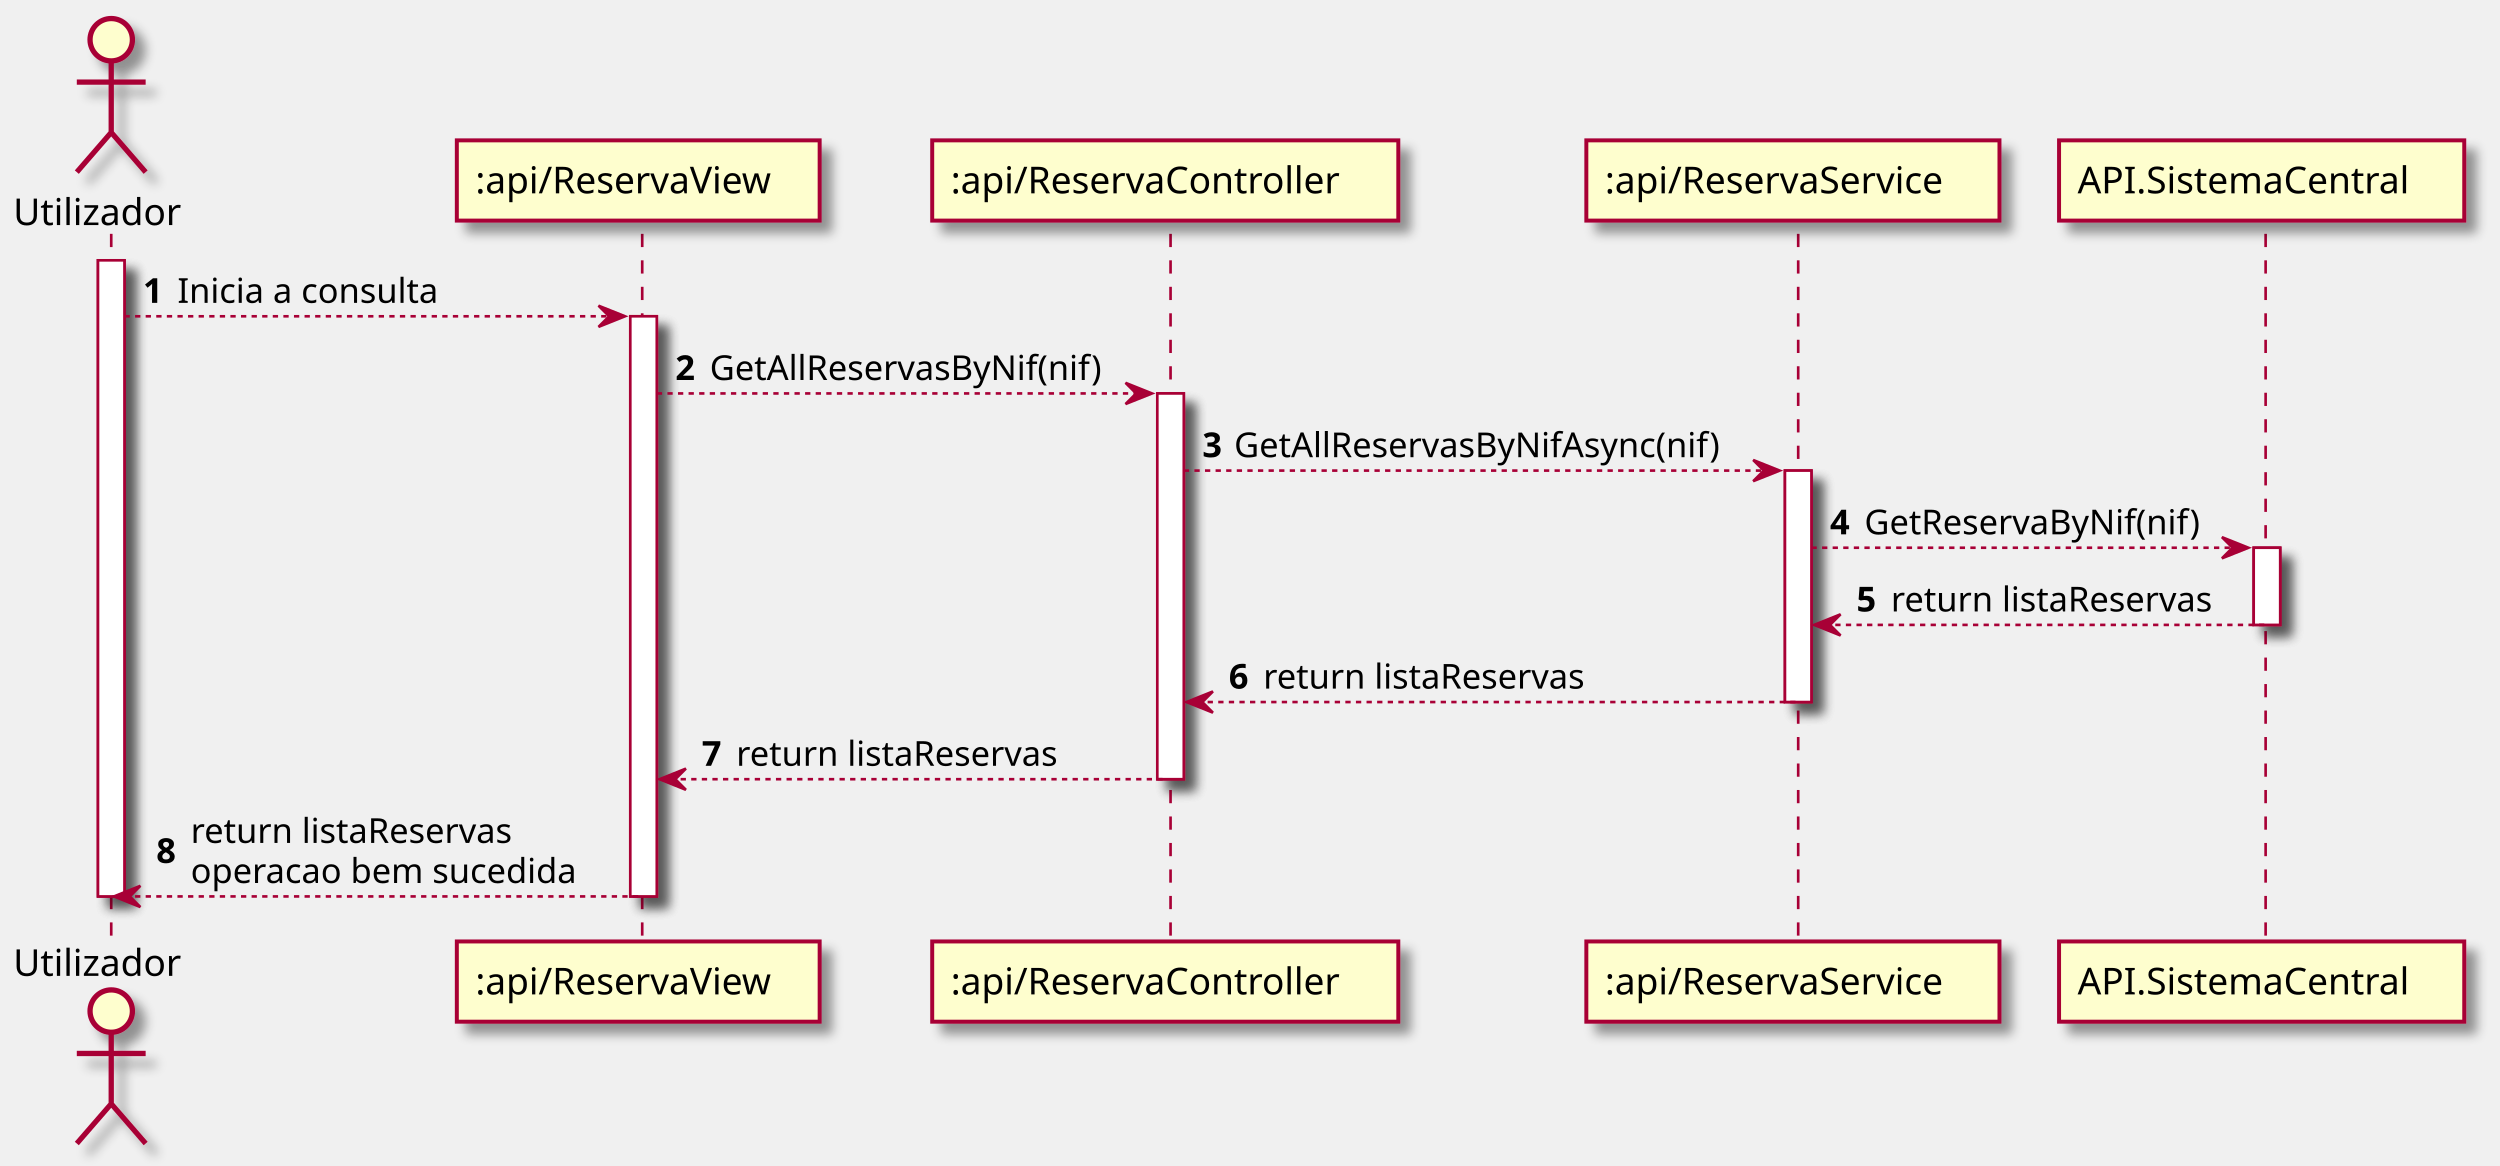
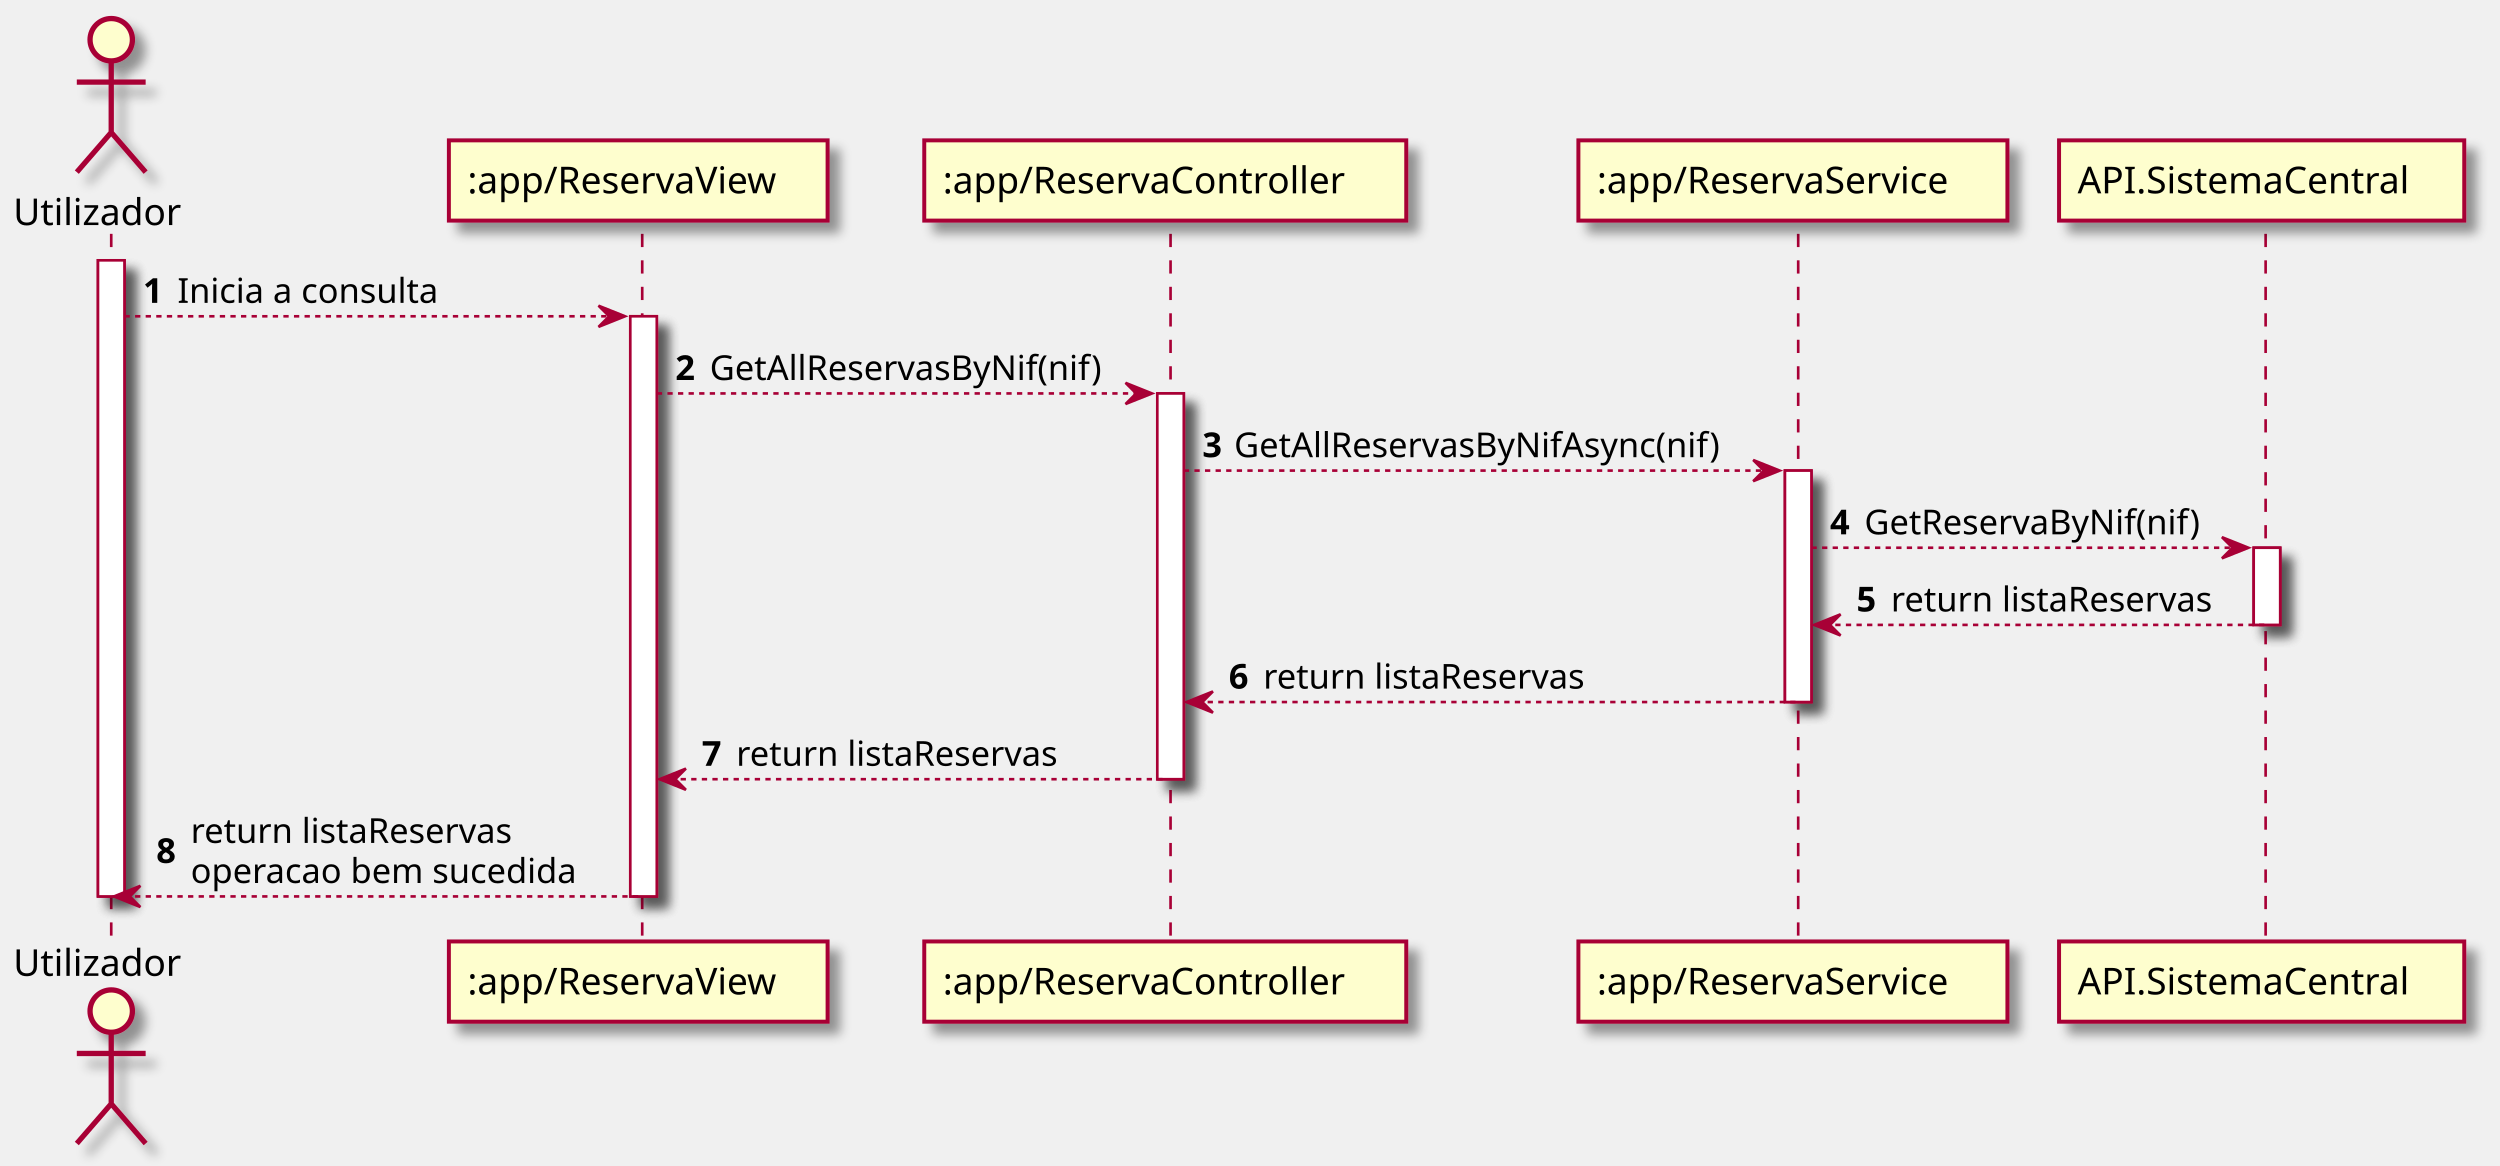
<svg xmlns="http://www.w3.org/2000/svg" contentScriptType="application/ecmascript" contentStyleType="text/css" height="440px" preserveAspectRatio="none" style="width:944px;height:440px;" version="1.1" viewBox="0 0 944 440" width="944px" zoomAndPan="magnify">
  <defs>
-     <filter height="300%" id="fbpby2eerzpi1" width="300%" x="-1" y="-1">
+     <filter height="300%" id="fvaxz1296gu4" width="300%" x="-1" y="-1">
      <feGaussianBlur result="blurOut" stdDeviation="2.0" />
      <feColorMatrix in="blurOut" result="blurOut2" type="matrix" values="0 0 0 0 0 0 0 0 0 0 0 0 0 0 0 0 0 0 .4 0" />
      <feOffset dx="4.0" dy="4.0" in="blurOut2" result="blurOut3" />
      <feBlend in="SourceGraphic" in2="blurOut3" mode="normal" />
    </filter>
  </defs>
  <g>
-     <rect fill="#FFFFFF" filter="url(#fbpby2eerzpi1)" height="240.195" style="stroke:#A80036;stroke-width:1.0;" width="10" x="37" y="98.297" />
-     <rect fill="#FFFFFF" filter="url(#fbpby2eerzpi1)" height="219.062" style="stroke:#A80036;stroke-width:1.0;" width="10" x="238" y="119.43" />
-     <rect fill="#FFFFFF" filter="url(#fbpby2eerzpi1)" height="145.664" style="stroke:#A80036;stroke-width:1.0;" width="10" x="437" y="148.562" />
-     <rect fill="#FFFFFF" filter="url(#fbpby2eerzpi1)" height="87.398" style="stroke:#A80036;stroke-width:1.0;" width="10" x="674" y="177.695" />
-     <rect fill="#FFFFFF" filter="url(#fbpby2eerzpi1)" height="29.133" style="stroke:#A80036;stroke-width:1.0;" width="10" x="851" y="206.828" />
+     <rect fill="#FFFFFF" filter="url(#fvaxz1296gu4)" height="240.195" style="stroke:#A80036;stroke-width:1.0;" width="10" x="37" y="98.297" />
+     <rect fill="#FFFFFF" filter="url(#fvaxz1296gu4)" height="219.062" style="stroke:#A80036;stroke-width:1.0;" width="10" x="238" y="119.43" />
+     <rect fill="#FFFFFF" filter="url(#fvaxz1296gu4)" height="145.664" style="stroke:#A80036;stroke-width:1.0;" width="10" x="437" y="148.562" />
+     <rect fill="#FFFFFF" filter="url(#fvaxz1296gu4)" height="87.398" style="stroke:#A80036;stroke-width:1.0;" width="10" x="674" y="177.695" />
+     <rect fill="#FFFFFF" filter="url(#fvaxz1296gu4)" height="29.133" style="stroke:#A80036;stroke-width:1.0;" width="10" x="851" y="206.828" />
    <line style="stroke:#A80036;stroke-width:1.0;stroke-dasharray:5.0,5.0;" x1="42" x2="42" y1="88.297" y2="356.492" />
    <line style="stroke:#A80036;stroke-width:1.0;stroke-dasharray:5.0,5.0;" x1="242.5" x2="242.5" y1="88.297" y2="356.492" />
    <line style="stroke:#A80036;stroke-width:1.0;stroke-dasharray:5.0,5.0;" x1="442" x2="442" y1="88.297" y2="356.492" />
    <line style="stroke:#A80036;stroke-width:1.0;stroke-dasharray:5.0,5.0;" x1="679" x2="679" y1="88.297" y2="356.492" />
    <line style="stroke:#A80036;stroke-width:1.0;stroke-dasharray:5.0,5.0;" x1="855.5" x2="855.5" y1="88.297" y2="356.492" />
    <text fill="#000000" font-family="sans-serif" font-size="14" lengthAdjust="spacing" textLength="68" x="5" y="84.995">Utilizador</text>
-     <ellipse cx="42" cy="15" fill="#FEFECE" filter="url(#fbpby2eerzpi1)" rx="8" ry="8" style="stroke:#A80036;stroke-width:2.0;" />
-     <path d="M42,23 L42,50 M29,31 L55,31 M42,50 L29,65 M42,50 L55,65 " fill="none" filter="url(#fbpby2eerzpi1)" style="stroke:#A80036;stroke-width:2.0;" />
+     <ellipse cx="42" cy="15" fill="#FEFECE" filter="url(#fvaxz1296gu4)" rx="8" ry="8" style="stroke:#A80036;stroke-width:2.0;" />
+     <path d="M42,23 L42,50 M29,31 L55,31 M42,50 L29,65 M42,50 L55,65 " fill="none" filter="url(#fvaxz1296gu4)" style="stroke:#A80036;stroke-width:2.0;" />
    <text fill="#000000" font-family="sans-serif" font-size="14" lengthAdjust="spacing" textLength="68" x="5" y="368.487">Utilizador</text>
-     <ellipse cx="42" cy="381.789" fill="#FEFECE" filter="url(#fbpby2eerzpi1)" rx="8" ry="8" style="stroke:#A80036;stroke-width:2.0;" />
-     <path d="M42,389.789 L42,416.789 M29,397.789 L55,397.789 M42,416.789 L29,431.789 M42,416.789 L55,431.789 " fill="none" filter="url(#fbpby2eerzpi1)" style="stroke:#A80036;stroke-width:2.0;" />
-     <rect fill="#FEFECE" filter="url(#fbpby2eerzpi1)" height="30.297" style="stroke:#A80036;stroke-width:1.5;" width="137" x="172.5" y="53" />
-     <text fill="#000000" font-family="sans-serif" font-size="14" lengthAdjust="spacing" textLength="123" x="179.5" y="72.995">:api/ReservaView</text>
-     <rect fill="#FEFECE" filter="url(#fbpby2eerzpi1)" height="30.297" style="stroke:#A80036;stroke-width:1.5;" width="137" x="172.5" y="355.492" />
-     <text fill="#000000" font-family="sans-serif" font-size="14" lengthAdjust="spacing" textLength="123" x="179.5" y="375.487">:api/ReservaView</text>
-     <rect fill="#FEFECE" filter="url(#fbpby2eerzpi1)" height="30.297" style="stroke:#A80036;stroke-width:1.5;" width="176" x="352" y="53" />
-     <text fill="#000000" font-family="sans-serif" font-size="14" lengthAdjust="spacing" textLength="162" x="359" y="72.995">:api/ReservaController</text>
-     <rect fill="#FEFECE" filter="url(#fbpby2eerzpi1)" height="30.297" style="stroke:#A80036;stroke-width:1.5;" width="176" x="352" y="355.492" />
-     <text fill="#000000" font-family="sans-serif" font-size="14" lengthAdjust="spacing" textLength="162" x="359" y="375.487">:api/ReservaController</text>
-     <rect fill="#FEFECE" filter="url(#fbpby2eerzpi1)" height="30.297" style="stroke:#A80036;stroke-width:1.5;" width="156" x="599" y="53" />
-     <text fill="#000000" font-family="sans-serif" font-size="14" lengthAdjust="spacing" textLength="142" x="606" y="72.995">:api/ReservaService</text>
-     <rect fill="#FEFECE" filter="url(#fbpby2eerzpi1)" height="30.297" style="stroke:#A80036;stroke-width:1.5;" width="156" x="599" y="355.492" />
-     <text fill="#000000" font-family="sans-serif" font-size="14" lengthAdjust="spacing" textLength="142" x="606" y="375.487">:api/ReservaService</text>
-     <rect fill="#FEFECE" filter="url(#fbpby2eerzpi1)" height="30.297" style="stroke:#A80036;stroke-width:1.5;" width="153" x="777.5" y="53" />
+     <ellipse cx="42" cy="381.789" fill="#FEFECE" filter="url(#fvaxz1296gu4)" rx="8" ry="8" style="stroke:#A80036;stroke-width:2.0;" />
+     <path d="M42,389.789 L42,416.789 M29,397.789 L55,397.789 M42,416.789 L29,431.789 M42,416.789 L55,431.789 " fill="none" filter="url(#fvaxz1296gu4)" style="stroke:#A80036;stroke-width:2.0;" />
+     <rect fill="#FEFECE" filter="url(#fvaxz1296gu4)" height="30.297" style="stroke:#A80036;stroke-width:1.5;" width="143" x="169.5" y="53" />
+     <text fill="#000000" font-family="sans-serif" font-size="14" lengthAdjust="spacing" textLength="129" x="176.5" y="72.995">:app/ReservaView</text>
+     <rect fill="#FEFECE" filter="url(#fvaxz1296gu4)" height="30.297" style="stroke:#A80036;stroke-width:1.5;" width="143" x="169.5" y="355.492" />
+     <text fill="#000000" font-family="sans-serif" font-size="14" lengthAdjust="spacing" textLength="129" x="176.5" y="375.487">:app/ReservaView</text>
+     <rect fill="#FEFECE" filter="url(#fvaxz1296gu4)" height="30.297" style="stroke:#A80036;stroke-width:1.5;" width="182" x="349" y="53" />
+     <text fill="#000000" font-family="sans-serif" font-size="14" lengthAdjust="spacing" textLength="168" x="356" y="72.995">:app/ReservaController</text>
+     <rect fill="#FEFECE" filter="url(#fvaxz1296gu4)" height="30.297" style="stroke:#A80036;stroke-width:1.5;" width="182" x="349" y="355.492" />
+     <text fill="#000000" font-family="sans-serif" font-size="14" lengthAdjust="spacing" textLength="168" x="356" y="375.487">:app/ReservaController</text>
+     <rect fill="#FEFECE" filter="url(#fvaxz1296gu4)" height="30.297" style="stroke:#A80036;stroke-width:1.5;" width="162" x="596" y="53" />
+     <text fill="#000000" font-family="sans-serif" font-size="14" lengthAdjust="spacing" textLength="148" x="603" y="72.995">:app/ReservaService</text>
+     <rect fill="#FEFECE" filter="url(#fvaxz1296gu4)" height="30.297" style="stroke:#A80036;stroke-width:1.5;" width="162" x="596" y="355.492" />
+     <text fill="#000000" font-family="sans-serif" font-size="14" lengthAdjust="spacing" textLength="148" x="603" y="375.487">:app/ReservaService</text>
+     <rect fill="#FEFECE" filter="url(#fvaxz1296gu4)" height="30.297" style="stroke:#A80036;stroke-width:1.5;" width="153" x="777.5" y="53" />
    <text fill="#000000" font-family="sans-serif" font-size="14" lengthAdjust="spacing" textLength="139" x="784.5" y="72.995">API.SistemaCentral</text>
-     <rect fill="#FEFECE" filter="url(#fbpby2eerzpi1)" height="30.297" style="stroke:#A80036;stroke-width:1.5;" width="153" x="777.5" y="355.492" />
+     <rect fill="#FEFECE" filter="url(#fvaxz1296gu4)" height="30.297" style="stroke:#A80036;stroke-width:1.5;" width="153" x="777.5" y="355.492" />
    <text fill="#000000" font-family="sans-serif" font-size="14" lengthAdjust="spacing" textLength="139" x="784.5" y="375.487">API.SistemaCentral</text>
-     <rect fill="#FFFFFF" filter="url(#fbpby2eerzpi1)" height="240.195" style="stroke:#A80036;stroke-width:1.0;" width="10" x="37" y="98.297" />
-     <rect fill="#FFFFFF" filter="url(#fbpby2eerzpi1)" height="219.062" style="stroke:#A80036;stroke-width:1.0;" width="10" x="238" y="119.43" />
-     <rect fill="#FFFFFF" filter="url(#fbpby2eerzpi1)" height="145.664" style="stroke:#A80036;stroke-width:1.0;" width="10" x="437" y="148.562" />
-     <rect fill="#FFFFFF" filter="url(#fbpby2eerzpi1)" height="87.398" style="stroke:#A80036;stroke-width:1.0;" width="10" x="674" y="177.695" />
-     <rect fill="#FFFFFF" filter="url(#fbpby2eerzpi1)" height="29.133" style="stroke:#A80036;stroke-width:1.0;" width="10" x="851" y="206.828" />
+     <rect fill="#FFFFFF" filter="url(#fvaxz1296gu4)" height="240.195" style="stroke:#A80036;stroke-width:1.0;" width="10" x="37" y="98.297" />
+     <rect fill="#FFFFFF" filter="url(#fvaxz1296gu4)" height="219.062" style="stroke:#A80036;stroke-width:1.0;" width="10" x="238" y="119.43" />
+     <rect fill="#FFFFFF" filter="url(#fvaxz1296gu4)" height="145.664" style="stroke:#A80036;stroke-width:1.0;" width="10" x="437" y="148.562" />
+     <rect fill="#FFFFFF" filter="url(#fvaxz1296gu4)" height="87.398" style="stroke:#A80036;stroke-width:1.0;" width="10" x="674" y="177.695" />
+     <rect fill="#FFFFFF" filter="url(#fvaxz1296gu4)" height="29.133" style="stroke:#A80036;stroke-width:1.0;" width="10" x="851" y="206.828" />
    <polygon fill="#A80036" points="226,115.43,236,119.43,226,123.43,230,119.43" style="stroke:#A80036;stroke-width:1.0;" />
    <line style="stroke:#A80036;stroke-width:1.0;stroke-dasharray:2.0,2.0;" x1="47" x2="232" y1="119.43" y2="119.43" />
    <text fill="#000000" font-family="sans-serif" font-size="13" font-weight="bold" lengthAdjust="spacing" textLength="9" x="54" y="114.364">1</text>
    <text fill="#000000" font-family="sans-serif" font-size="13" lengthAdjust="spacing" textLength="102" x="67" y="114.364">Inicia a consulta</text>
    <polygon fill="#A80036" points="425,144.562,435,148.562,425,152.562,429,148.562" style="stroke:#A80036;stroke-width:1.0;" />
    <line style="stroke:#A80036;stroke-width:1.0;stroke-dasharray:2.0,2.0;" x1="248" x2="431" y1="148.562" y2="148.562" />
    <text fill="#000000" font-family="sans-serif" font-size="13" font-weight="bold" lengthAdjust="spacing" textLength="9" x="255" y="143.497">2</text>
    <text fill="#000000" font-family="sans-serif" font-size="13" lengthAdjust="spacing" textLength="157" x="268" y="143.497">GetAllReservasByNif(nif)</text>
    <polygon fill="#A80036" points="662,173.695,672,177.695,662,181.695,666,177.695" style="stroke:#A80036;stroke-width:1.0;" />
    <line style="stroke:#A80036;stroke-width:1.0;stroke-dasharray:2.0,2.0;" x1="447" x2="668" y1="177.695" y2="177.695" />
    <text fill="#000000" font-family="sans-serif" font-size="13" font-weight="bold" lengthAdjust="spacing" textLength="8" x="454" y="172.629">3</text>
    <text fill="#000000" font-family="sans-serif" font-size="13" lengthAdjust="spacing" textLength="196" x="466" y="172.629">GetAllReservasByNifAsync(nif)</text>
    <polygon fill="#A80036" points="839,202.828,849,206.828,839,210.828,843,206.828" style="stroke:#A80036;stroke-width:1.0;" />
    <line style="stroke:#A80036;stroke-width:1.0;stroke-dasharray:2.0,2.0;" x1="684" x2="845" y1="206.828" y2="206.828" />
    <text fill="#000000" font-family="sans-serif" font-size="13" font-weight="bold" lengthAdjust="spacing" textLength="9" x="691" y="201.762">4</text>
    <text fill="#000000" font-family="sans-serif" font-size="13" lengthAdjust="spacing" textLength="135" x="704" y="201.762">GetReservaByNif(nif)</text>
    <polygon fill="#A80036" points="695,231.961,685,235.961,695,239.961,691,235.961" style="stroke:#A80036;stroke-width:1.0;" />
    <line style="stroke:#A80036;stroke-width:1.0;stroke-dasharray:2.0,2.0;" x1="689" x2="855" y1="235.961" y2="235.961" />
    <text fill="#000000" font-family="sans-serif" font-size="13" font-weight="bold" lengthAdjust="spacing" textLength="9" x="701" y="230.895">5</text>
    <text fill="#000000" font-family="sans-serif" font-size="13" lengthAdjust="spacing" textLength="129" x="714" y="230.895">return listaReservas</text>
    <polygon fill="#A80036" points="458,261.094,448,265.094,458,269.094,454,265.094" style="stroke:#A80036;stroke-width:1.0;" />
    <line style="stroke:#A80036;stroke-width:1.0;stroke-dasharray:2.0,2.0;" x1="452" x2="678" y1="265.094" y2="265.094" />
    <text fill="#000000" font-family="sans-serif" font-size="13" font-weight="bold" lengthAdjust="spacing" textLength="9" x="464" y="260.028">6</text>
    <text fill="#000000" font-family="sans-serif" font-size="13" lengthAdjust="spacing" textLength="129" x="477" y="260.028">return listaReservas</text>
    <polygon fill="#A80036" points="259,290.227,249,294.227,259,298.227,255,294.227" style="stroke:#A80036;stroke-width:1.0;" />
    <line style="stroke:#A80036;stroke-width:1.0;stroke-dasharray:2.0,2.0;" x1="253" x2="441" y1="294.227" y2="294.227" />
    <text fill="#000000" font-family="sans-serif" font-size="13" font-weight="bold" lengthAdjust="spacing" textLength="9" x="265" y="289.161">7</text>
    <text fill="#000000" font-family="sans-serif" font-size="13" lengthAdjust="spacing" textLength="129" x="278" y="289.161">return listaReservas</text>
    <polygon fill="#A80036" points="53,334.492,43,338.492,53,342.492,49,338.492" style="stroke:#A80036;stroke-width:1.0;" />
    <line style="stroke:#A80036;stroke-width:1.0;stroke-dasharray:2.0,2.0;" x1="47" x2="242" y1="338.492" y2="338.492" />
    <text fill="#000000" font-family="sans-serif" font-size="13" font-weight="bold" lengthAdjust="spacing" textLength="9" x="59" y="325.86">8</text>
    <text fill="#000000" font-family="sans-serif" font-size="13" lengthAdjust="spacing" textLength="129" x="72" y="318.293">return listaReservas</text>
    <text fill="#000000" font-family="sans-serif" font-size="13" lengthAdjust="spacing" textLength="154" x="72" y="333.426">operacao bem sucedida</text>
  </g>
</svg>
